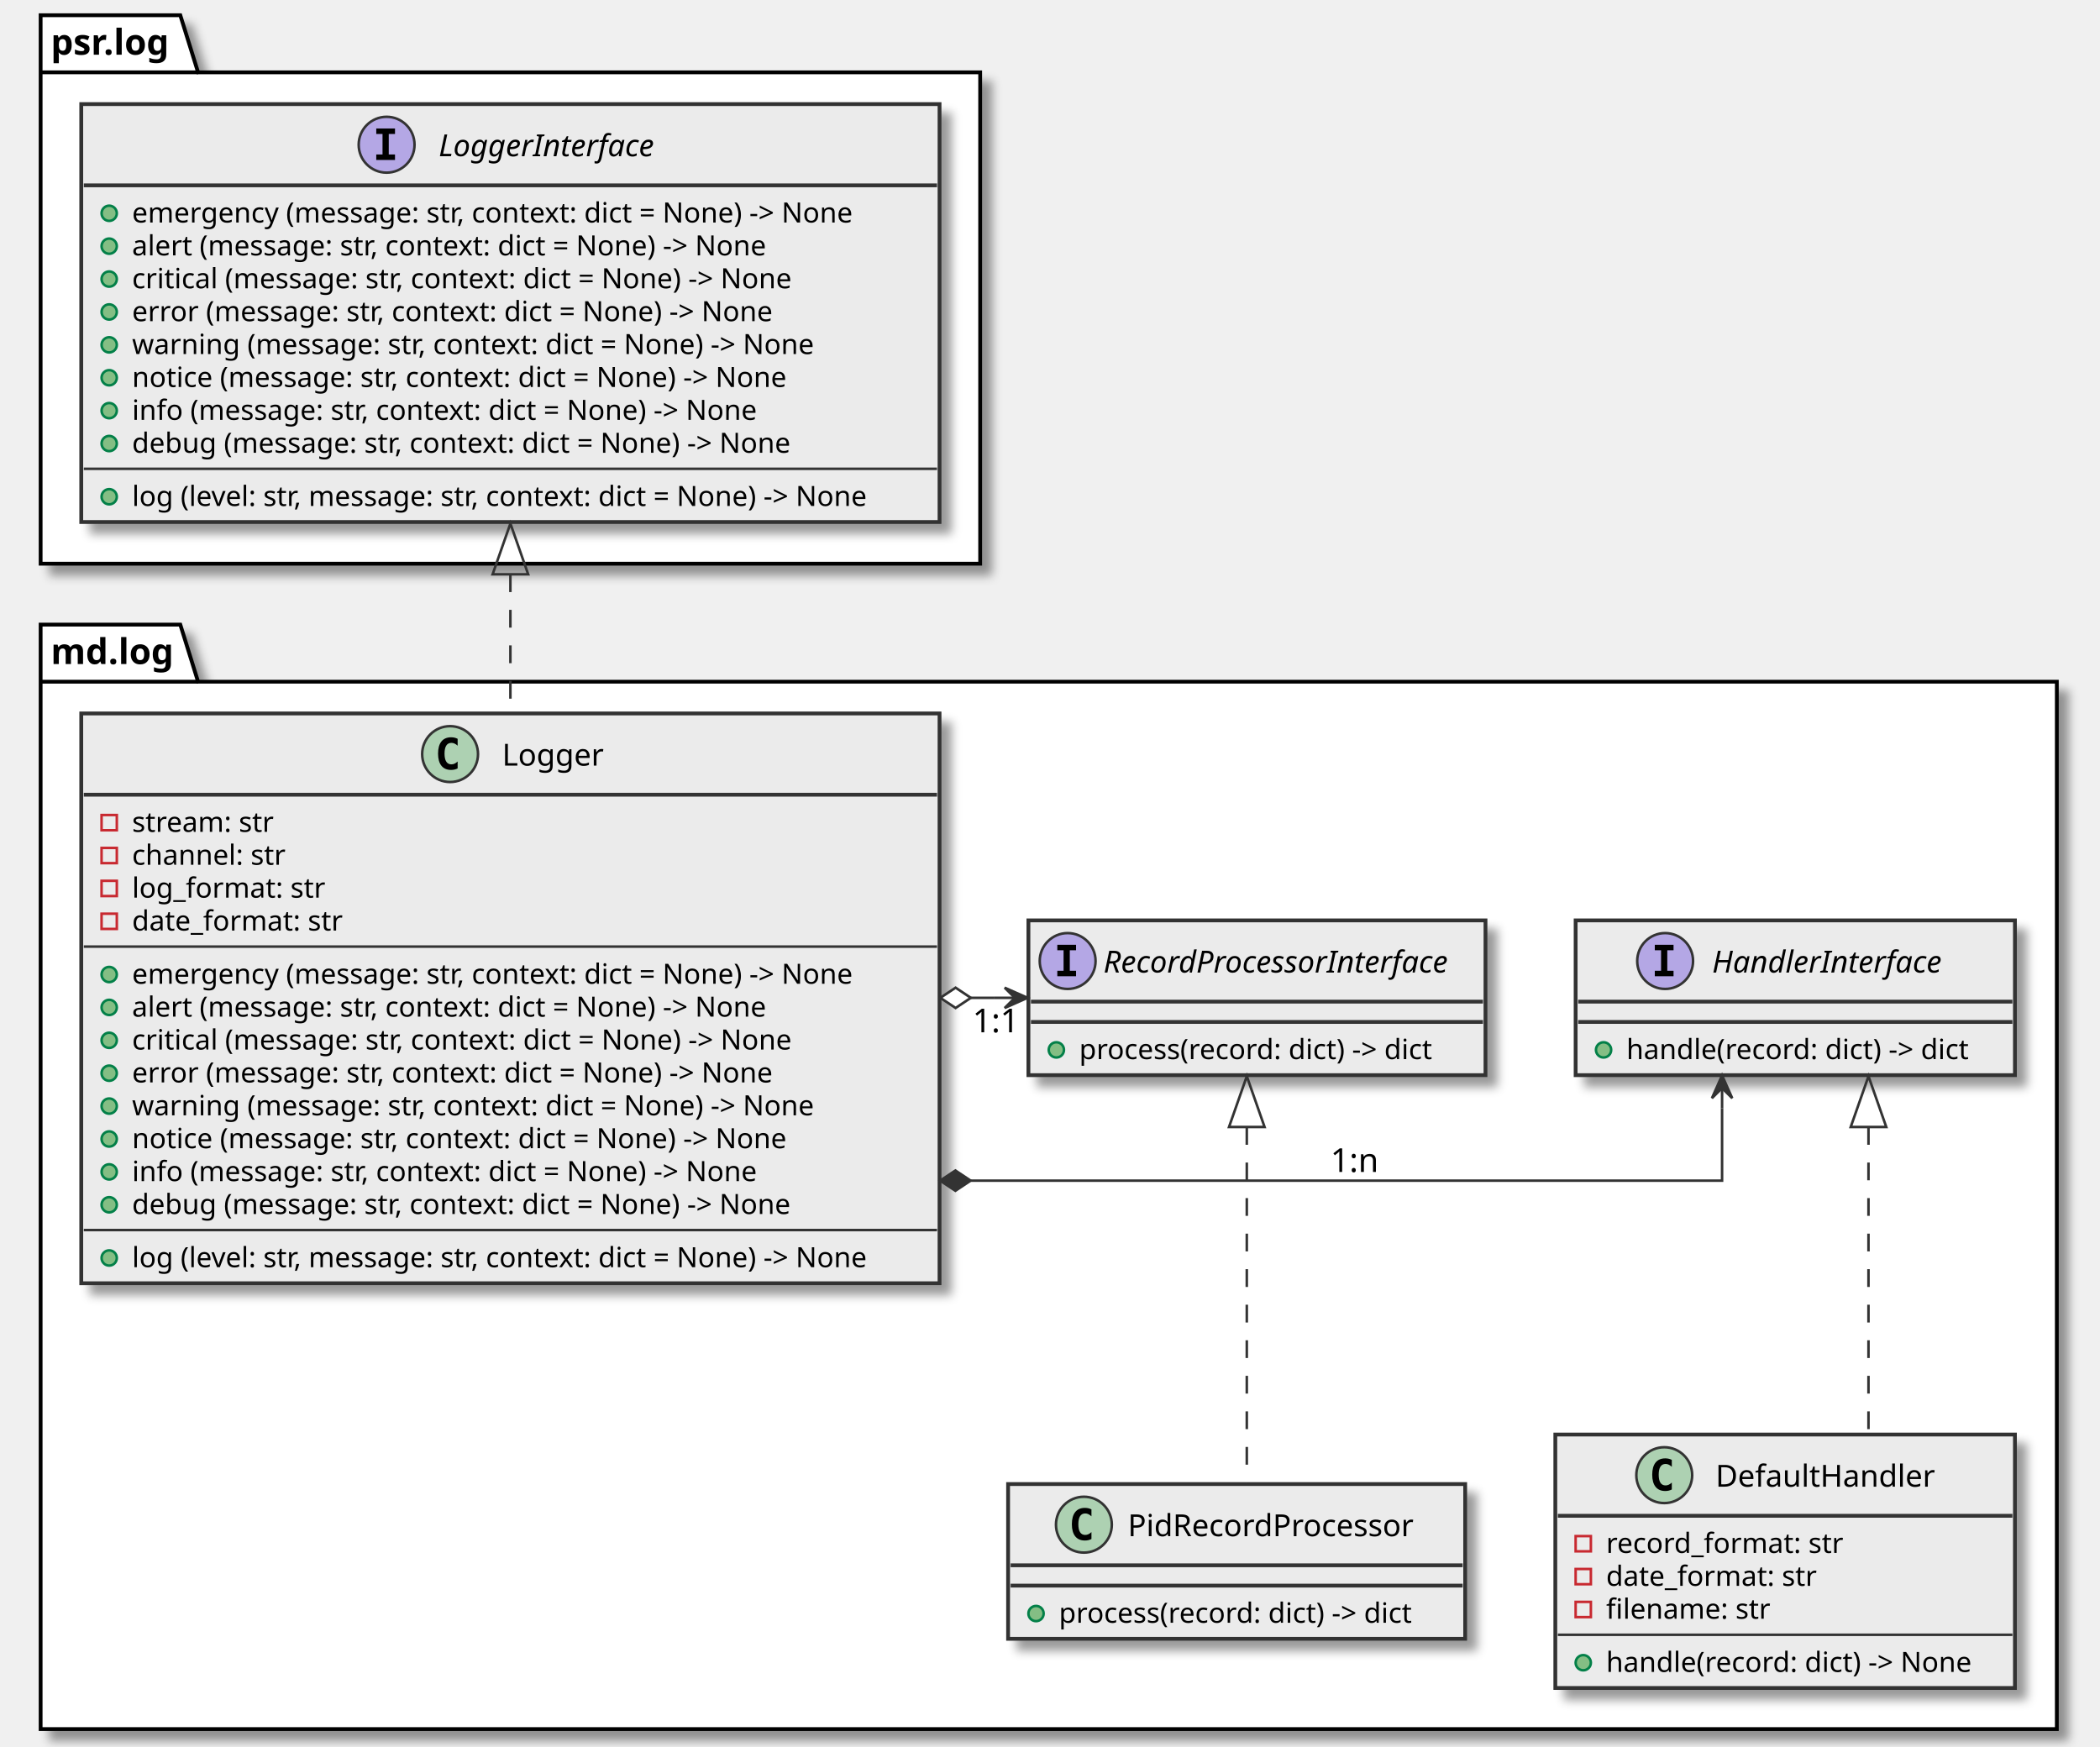
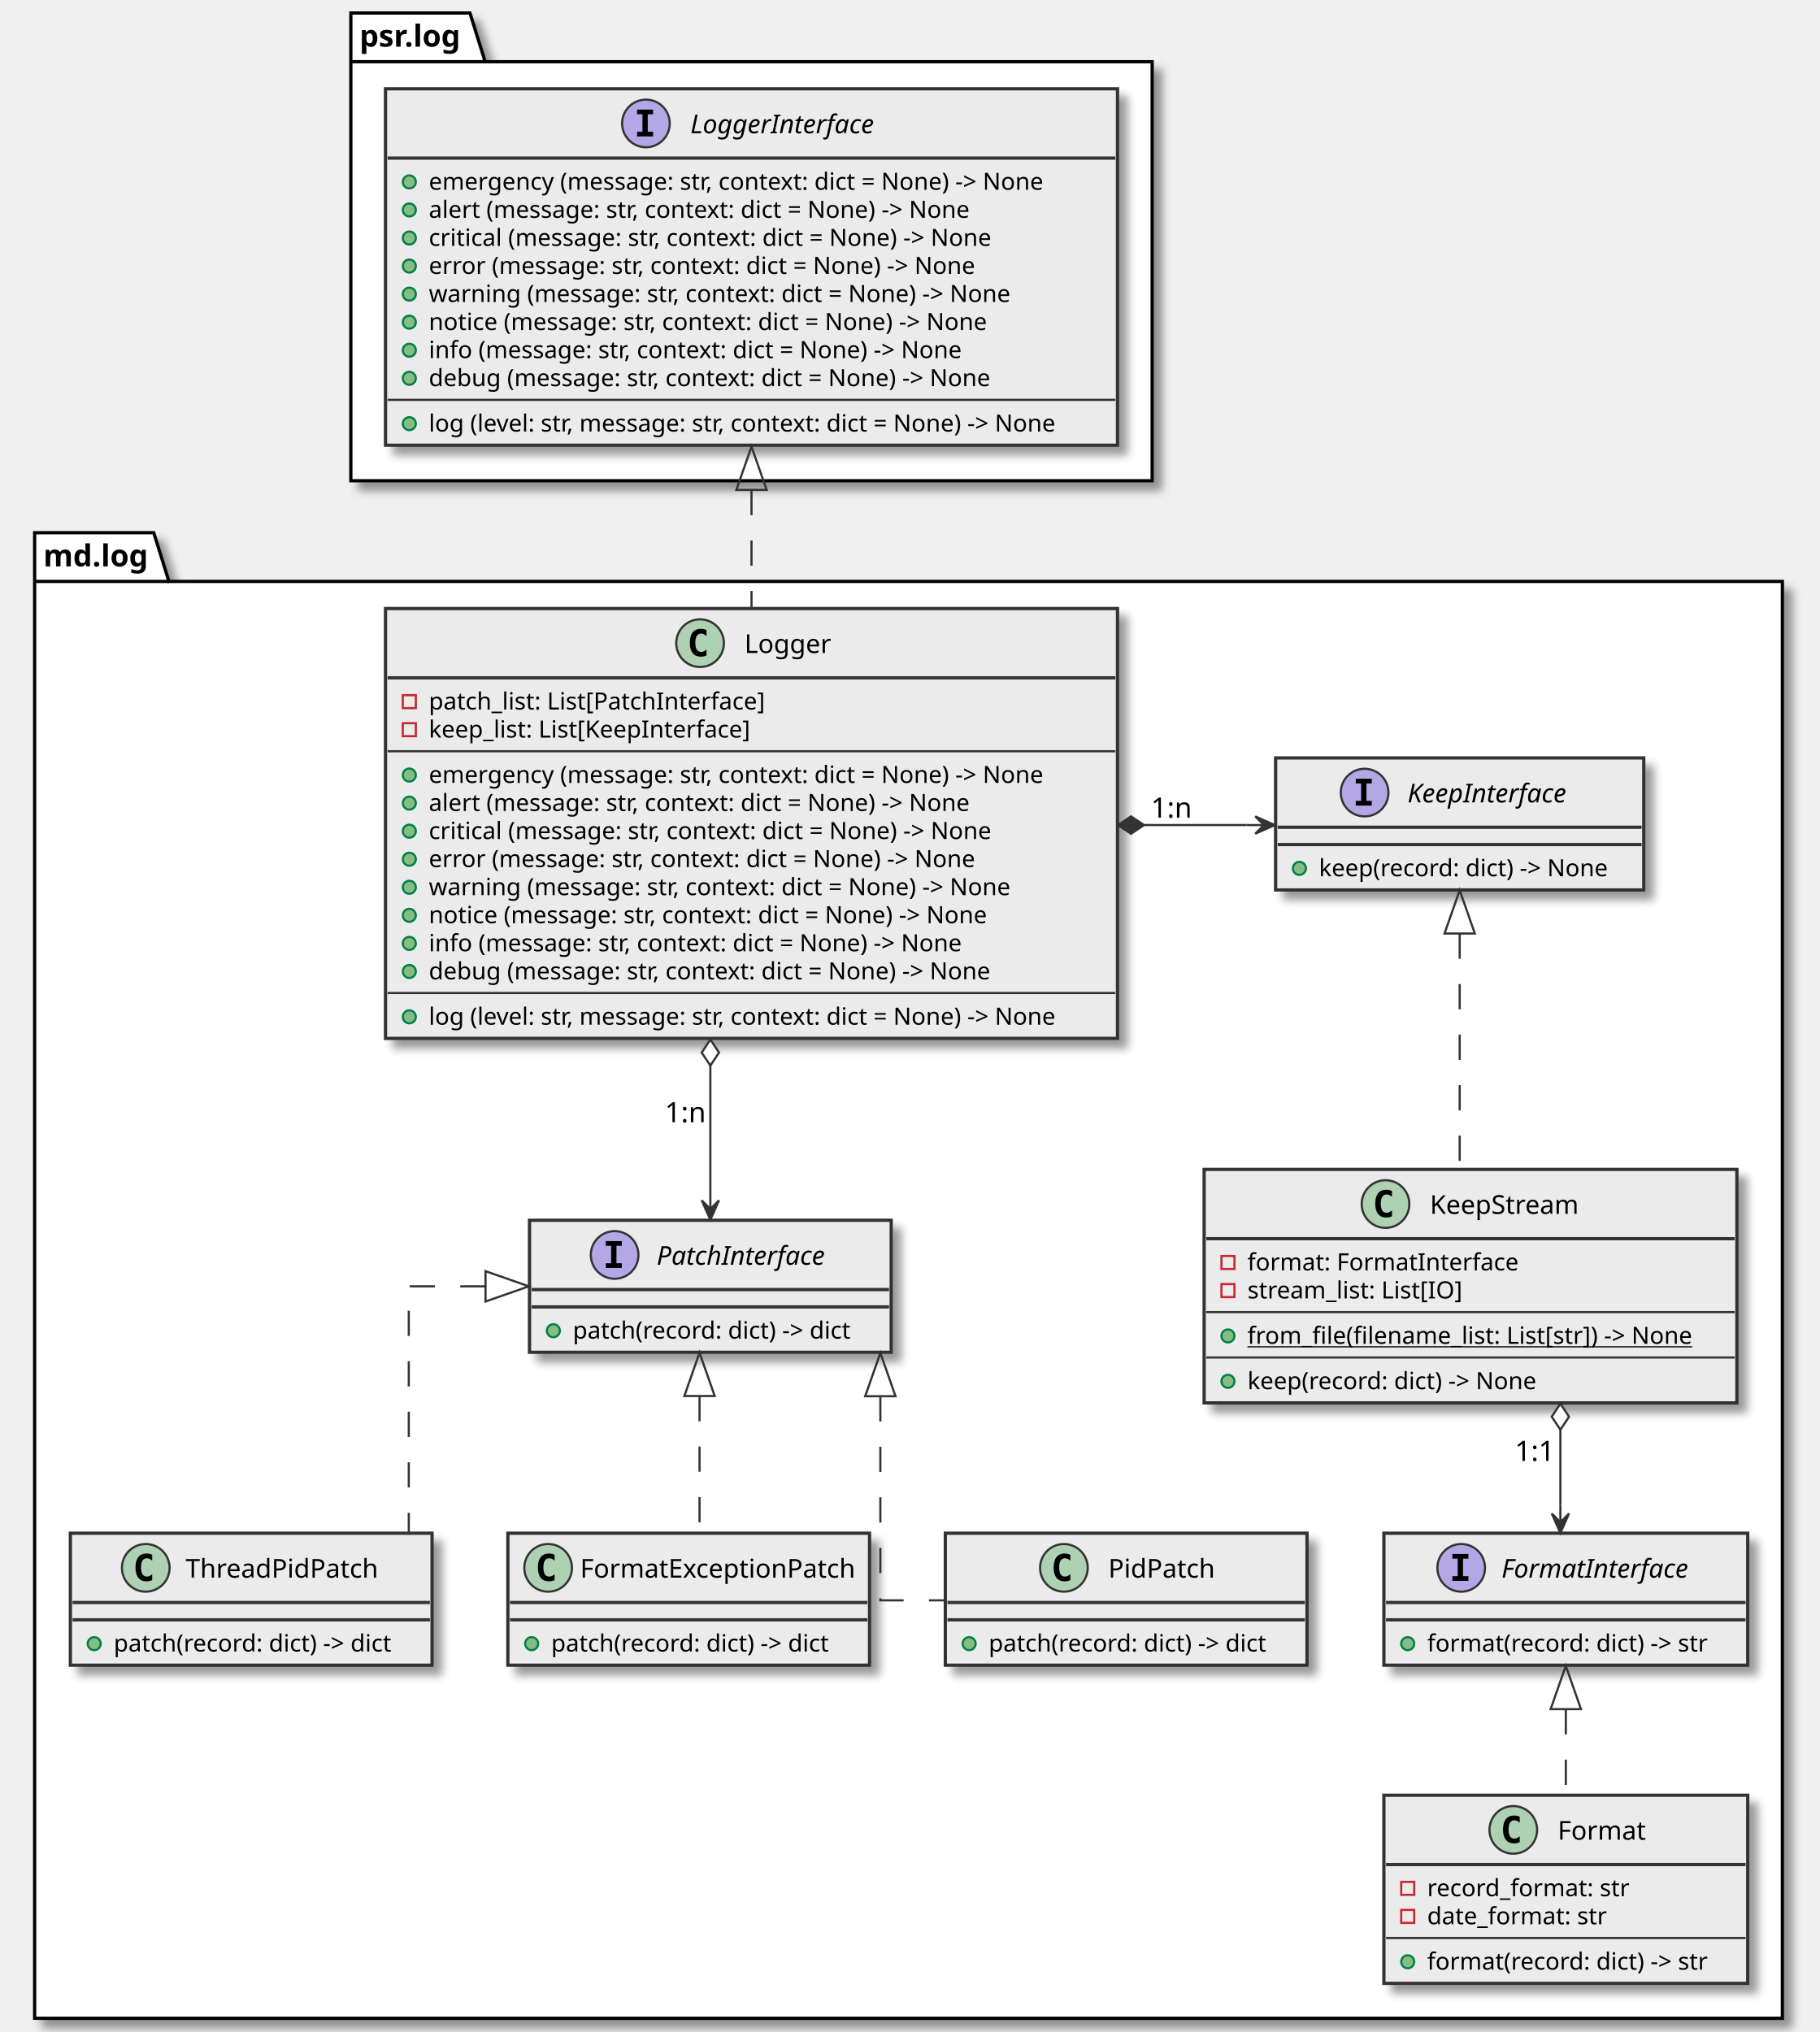
- <svg xmlns="http://www.w3.org/2000/svg" contentScriptType="application/ecmascript" contentStyleType="text/css" height="688px" preserveAspectRatio="none" style="width:827px;height:688px;background:#FFFFFF;" version="1.1" viewBox="0 0 827 688" width="827px" zoomAndPan="magnify">
+ <svg xmlns="http://www.w3.org/2000/svg" contentScriptType="application/ecmascript" contentStyleType="text/css" height="563.4px" preserveAspectRatio="none" style="width:504px;height:563px;background:#FFFFFF;" version="1.1" viewBox="0 0 504 563" width="504px" zoomAndPan="magnify">
  <defs>
-     <filter height="300%" id="fl5dvm02n7muv" width="300%" x="-1" y="-1">
-       <feGaussianBlur result="blurOut" stdDeviation="2.0" />
+     <filter height="300%" id="fdwrrs1t0nq6o" width="300%" x="-1" y="-1">
+       <feGaussianBlur result="blurOut" stdDeviation="1.2" />
      <feColorMatrix in="blurOut" result="blurOut2" type="matrix" values="0 0 0 0 0 0 0 0 0 0 0 0 0 0 0 0 0 0 .4 0" />
-       <feOffset dx="4.0" dy="4.0" in="blurOut2" result="blurOut3" />
+       <feOffset dx="2.4" dy="2.4" in="blurOut2" result="blurOut3" />
      <feBlend in="SourceGraphic" in2="blurOut3" mode="normal" />
    </filter>
  </defs>
  <g>
-     <polygon fill="#FFFFFF" filter="url(#fl5dvm02n7muv)" points="16,6,71,6,78,28.488,386,28.488,386,222,16,222,16,6" style="stroke:#000000;stroke-width:1.5;" />
-     <line style="stroke:#000000;stroke-width:1.5;" x1="16" x2="78" y1="28.488" y2="28.488" />
-     <text fill="#000000" font-family="sans-serif" font-size="14" font-weight="bold" lengthAdjust="spacing" textLength="49" x="20" y="21.535">psr.log</text>
-     <polygon fill="#FFFFFF" filter="url(#fl5dvm02n7muv)" points="16,246,71,246,78,268.488,810,268.488,810,681,16,681,16,246" style="stroke:#000000;stroke-width:1.5;" />
-     <line style="stroke:#000000;stroke-width:1.5;" x1="16" x2="78" y1="268.488" y2="268.488" />
-     <text fill="#000000" font-family="sans-serif" font-size="14" font-weight="bold" lengthAdjust="spacing" textLength="49" x="20" y="261.535">md.log</text>
-     <rect codeLine="11" fill="#EBEBEB" filter="url(#fl5dvm02n7muv)" height="164.596" id="psr.log.LoggerInterface" style="stroke:#333333;stroke-width:1.5;" width="338" x="32" y="41" />
-     <ellipse cx="152.25" cy="57" fill="#B4A7E5" rx="11" ry="11" style="stroke:#333333;stroke-width:1.0;" />
-     <path d="M148.178,52.765 L148.178,50.607 L155.557,50.607 L155.557,52.765 L153.092,52.765 L153.092,60.842 L155.557,60.842 L155.557,63 L148.178,63 L148.178,60.842 L150.643,60.842 L150.643,52.765 Z " fill="#000000" />
-     <text fill="#000000" font-family="sans-serif" font-size="12" font-style="italic" lengthAdjust="spacing" textLength="89" x="172.75" y="61.535">LoggerInterface</text>
-     <line style="stroke:#333333;stroke-width:1.5;" x1="33" x2="369" y1="73" y2="73" />
-     <ellipse cx="43" cy="84" fill="#84BE84" rx="3" ry="3" style="stroke:#038048;stroke-width:1.0;" />
-     <text fill="#000000" font-family="sans-serif" font-size="11" lengthAdjust="spacing" textLength="303" x="52" y="87.635">emergency (message: str, context: dict = None) -&gt; None</text>
-     <ellipse cx="43" cy="96.955" fill="#84BE84" rx="3" ry="3" style="stroke:#038048;stroke-width:1.0;" />
-     <text fill="#000000" font-family="sans-serif" font-size="11" lengthAdjust="spacing" textLength="268" x="52" y="100.59">alert (message: str, context: dict = None) -&gt; None</text>
-     <ellipse cx="43" cy="109.91" fill="#84BE84" rx="3" ry="3" style="stroke:#038048;stroke-width:1.0;" />
-     <text fill="#000000" font-family="sans-serif" font-size="11" lengthAdjust="spacing" textLength="280" x="52" y="113.545">critical (message: str, context: dict = None) -&gt; None</text>
-     <ellipse cx="43" cy="122.865" fill="#84BE84" rx="3" ry="3" style="stroke:#038048;stroke-width:1.0;" />
-     <text fill="#000000" font-family="sans-serif" font-size="11" lengthAdjust="spacing" textLength="272" x="52" y="126.5">error (message: str, context: dict = None) -&gt; None</text>
-     <ellipse cx="43" cy="135.82" fill="#84BE84" rx="3" ry="3" style="stroke:#038048;stroke-width:1.0;" />
-     <text fill="#000000" font-family="sans-serif" font-size="11" lengthAdjust="spacing" textLength="287" x="52" y="139.455">warning (message: str, context: dict = None) -&gt; None</text>
-     <ellipse cx="43" cy="148.775" fill="#84BE84" rx="3" ry="3" style="stroke:#038048;stroke-width:1.0;" />
-     <text fill="#000000" font-family="sans-serif" font-size="11" lengthAdjust="spacing" textLength="277" x="52" y="152.41">notice (message: str, context: dict = None) -&gt; None</text>
-     <ellipse cx="43" cy="161.731" fill="#84BE84" rx="3" ry="3" style="stroke:#038048;stroke-width:1.0;" />
-     <text fill="#000000" font-family="sans-serif" font-size="11" lengthAdjust="spacing" textLength="265" x="52" y="165.365">info (message: str, context: dict = None) -&gt; None</text>
-     <ellipse cx="43" cy="174.685" fill="#84BE84" rx="3" ry="3" style="stroke:#038048;stroke-width:1.0;" />
-     <text fill="#000000" font-family="sans-serif" font-size="11" lengthAdjust="spacing" textLength="278" x="52" y="178.32">debug (message: str, context: dict = None) -&gt; None</text>
-     <line style="stroke:#333333;stroke-width:1.0;" x1="33" x2="369" y1="184.641" y2="184.641" />
-     <ellipse cx="43" cy="195.641" fill="#84BE84" rx="3" ry="3" style="stroke:#038048;stroke-width:1.0;" />
-     <text fill="#000000" font-family="sans-serif" font-size="11" lengthAdjust="spacing" textLength="312" x="52" y="199.275">log (level: str, message: str, context: dict = None) -&gt; None</text>
-     <rect codeLine="26" fill="#EBEBEB" filter="url(#fl5dvm02n7muv)" height="60.955" id="RecordProcessorInterface" style="stroke:#333333;stroke-width:1.5;" width="180" x="405" y="362.5" />
-     <ellipse cx="420.45" cy="378.5" fill="#B4A7E5" rx="11" ry="11" style="stroke:#333333;stroke-width:1.0;" />
-     <path d="M416.378,374.265 L416.378,372.107 L423.757,372.107 L423.757,374.265 L421.292,374.265 L421.292,382.342 L423.757,382.342 L423.757,384.5 L416.378,384.5 L416.378,382.342 L418.843,382.342 L418.843,374.265 Z " fill="#000000" />
-     <text fill="#000000" font-family="sans-serif" font-size="12" font-style="italic" lengthAdjust="spacing" textLength="147" x="434.55" y="383.035">RecordProcessorInterface</text>
-     <line style="stroke:#333333;stroke-width:1.5;" x1="406" x2="584" y1="394.5" y2="394.5" />
-     <line style="stroke:#333333;stroke-width:1.5;" x1="406" x2="584" y1="402.5" y2="402.5" />
-     <ellipse cx="416" cy="413.5" fill="#84BE84" rx="3" ry="3" style="stroke:#038048;stroke-width:1.0;" />
-     <text fill="#000000" font-family="sans-serif" font-size="11" lengthAdjust="spacing" textLength="154" x="425" y="417.135">process(record: dict) -&gt; dict</text>
-     <rect codeLine="30" fill="#EBEBEB" filter="url(#fl5dvm02n7muv)" height="60.955" id="HandlerInterface" style="stroke:#333333;stroke-width:1.5;" width="173" x="620.5" y="362.5" />
-     <ellipse cx="655.75" cy="378.5" fill="#B4A7E5" rx="11" ry="11" style="stroke:#333333;stroke-width:1.0;" />
-     <path d="M651.678,374.265 L651.678,372.107 L659.057,372.107 L659.057,374.265 L656.592,374.265 L656.592,382.342 L659.057,382.342 L659.057,384.5 L651.678,384.5 L651.678,382.342 L654.143,382.342 L654.143,374.265 Z " fill="#000000" />
-     <text fill="#000000" font-family="sans-serif" font-size="12" font-style="italic" lengthAdjust="spacing" textLength="96" x="674.25" y="383.035">HandlerInterface</text>
-     <line style="stroke:#333333;stroke-width:1.5;" x1="621.5" x2="792.5" y1="394.5" y2="394.5" />
-     <line style="stroke:#333333;stroke-width:1.5;" x1="621.5" x2="792.5" y1="402.5" y2="402.5" />
-     <ellipse cx="631.5" cy="413.5" fill="#84BE84" rx="3" ry="3" style="stroke:#038048;stroke-width:1.0;" />
-     <text fill="#000000" font-family="sans-serif" font-size="11" lengthAdjust="spacing" textLength="147" x="640.5" y="417.135">handle(record: dict) -&gt; dict</text>
-     <rect codeLine="34" fill="#EBEBEB" filter="url(#fl5dvm02n7muv)" height="60.955" id="PidRecordProcessor" style="stroke:#333333;stroke-width:1.5;" width="180" x="397" y="584.5" />
-     <ellipse cx="426.85" cy="600.5" fill="#ADD1B2" rx="11" ry="11" style="stroke:#333333;stroke-width:1.0;" />
-     <path d="M429.823,606.143 Q429.242,606.442 428.603,606.591 Q427.964,606.741 427.258,606.741 Q424.751,606.741 423.432,605.089 Q422.112,603.437 422.112,600.316 Q422.112,597.187 423.432,595.535 Q424.751,593.883 427.258,593.883 Q427.964,593.883 428.611,594.032 Q429.259,594.182 429.823,594.481 L429.823,597.203 Q429.192,596.622 428.599,596.352 Q428.005,596.082 427.374,596.082 Q426.03,596.082 425.345,597.149 Q424.66,598.216 424.66,600.316 Q424.66,602.408 425.345,603.474 Q426.03,604.541 427.374,604.541 Q428.005,604.541 428.599,604.271 Q429.192,604.001 429.823,603.42 Z " fill="#000000" />
-     <text fill="#000000" font-family="sans-serif" font-size="12" lengthAdjust="spacing" textLength="115" x="444.15" y="605.035">PidRecordProcessor</text>
-     <line style="stroke:#333333;stroke-width:1.5;" x1="398" x2="576" y1="616.5" y2="616.5" />
-     <line style="stroke:#333333;stroke-width:1.5;" x1="398" x2="576" y1="624.5" y2="624.5" />
-     <ellipse cx="408" cy="635.5" fill="#84BE84" rx="3" ry="3" style="stroke:#038048;stroke-width:1.0;" />
-     <text fill="#000000" font-family="sans-serif" font-size="11" lengthAdjust="spacing" textLength="154" x="417" y="639.135">process(record: dict) -&gt; dict</text>
-     <rect codeLine="38" fill="#EBEBEB" filter="url(#fl5dvm02n7muv)" height="99.82" id="DefaultHandler" style="stroke:#333333;stroke-width:1.5;" width="181" x="612.5" y="565" />
-     <ellipse cx="655.4" cy="581" fill="#ADD1B2" rx="11" ry="11" style="stroke:#333333;stroke-width:1.0;" />
-     <path d="M658.373,586.643 Q657.792,586.942 657.153,587.091 Q656.514,587.241 655.808,587.241 Q653.301,587.241 651.981,585.589 Q650.662,583.937 650.662,580.816 Q650.662,577.687 651.981,576.035 Q653.301,574.383 655.808,574.383 Q656.514,574.383 657.161,574.532 Q657.809,574.682 658.373,574.981 L658.373,577.703 Q657.742,577.122 657.149,576.852 Q656.555,576.582 655.924,576.582 Q654.58,576.582 653.895,577.649 Q653.21,578.716 653.21,580.816 Q653.21,582.908 653.895,583.974 Q654.58,585.041 655.924,585.041 Q656.555,585.041 657.149,584.771 Q657.742,584.501 658.373,583.92 Z " fill="#000000" />
-     <text fill="#000000" font-family="sans-serif" font-size="12" lengthAdjust="spacing" textLength="87" x="675.6" y="585.535">DefaultHandler</text>
-     <line style="stroke:#333333;stroke-width:1.5;" x1="613.5" x2="792.5" y1="597" y2="597" />
-     <rect fill="none" height="6" style="stroke:#C82930;stroke-width:1.0;" width="6" x="620.5" y="605" />
-     <text fill="#000000" font-family="sans-serif" font-size="11" lengthAdjust="spacing" textLength="99" x="632.5" y="611.635">record_format: str</text>
-     <rect fill="none" height="6" style="stroke:#C82930;stroke-width:1.0;" width="6" x="620.5" y="617.955" />
-     <text fill="#000000" font-family="sans-serif" font-size="11" lengthAdjust="spacing" textLength="86" x="632.5" y="624.59">date_format: str</text>
-     <rect fill="none" height="6" style="stroke:#C82930;stroke-width:1.0;" width="6" x="620.5" y="630.91" />
-     <text fill="#000000" font-family="sans-serif" font-size="11" lengthAdjust="spacing" textLength="66" x="632.5" y="637.545">filename: str</text>
-     <line style="stroke:#333333;stroke-width:1.0;" x1="613.5" x2="792.5" y1="643.865" y2="643.865" />
-     <ellipse cx="623.5" cy="654.865" fill="#84BE84" rx="3" ry="3" style="stroke:#038048;stroke-width:1.0;" />
-     <text fill="#000000" font-family="sans-serif" font-size="11" lengthAdjust="spacing" textLength="155" x="632.5" y="658.5">handle(record: dict) -&gt; None</text>
-     <rect codeLine="46" fill="#EBEBEB" filter="url(#fl5dvm02n7muv)" height="224.416" id="Logger" style="stroke:#333333;stroke-width:1.5;" width="338" x="32" y="281" />
-     <ellipse cx="177.25" cy="297" fill="#ADD1B2" rx="11" ry="11" style="stroke:#333333;stroke-width:1.0;" />
-     <path d="M180.223,302.643 Q179.642,302.942 179.003,303.091 Q178.364,303.241 177.658,303.241 Q175.151,303.241 173.832,301.589 Q172.512,299.937 172.512,296.816 Q172.512,293.687 173.832,292.035 Q175.151,290.383 177.658,290.383 Q178.364,290.383 179.011,290.532 Q179.659,290.682 180.223,290.981 L180.223,293.703 Q179.592,293.122 178.999,292.852 Q178.405,292.582 177.774,292.582 Q176.43,292.582 175.745,293.649 Q175.06,294.716 175.06,296.816 Q175.06,298.908 175.745,299.974 Q176.43,301.041 177.774,301.041 Q178.405,301.041 178.999,300.771 Q179.592,300.502 180.223,299.92 Z " fill="#000000" />
-     <text fill="#000000" font-family="sans-serif" font-size="12" lengthAdjust="spacing" textLength="39" x="197.75" y="301.535">Logger</text>
-     <line style="stroke:#333333;stroke-width:1.5;" x1="33" x2="369" y1="313" y2="313" />
-     <rect fill="none" height="6" style="stroke:#C82930;stroke-width:1.0;" width="6" x="40" y="321" />
-     <text fill="#000000" font-family="sans-serif" font-size="11" lengthAdjust="spacing" textLength="58" x="52" y="327.635">stream: str</text>
-     <rect fill="none" height="6" style="stroke:#C82930;stroke-width:1.0;" width="6" x="40" y="333.955" />
-     <text fill="#000000" font-family="sans-serif" font-size="11" lengthAdjust="spacing" textLength="63" x="52" y="340.59">channel: str</text>
-     <rect fill="none" height="6" style="stroke:#C82930;stroke-width:1.0;" width="6" x="40" y="346.91" />
-     <text fill="#000000" font-family="sans-serif" font-size="11" lengthAdjust="spacing" textLength="80" x="52" y="353.545">log_format: str</text>
-     <rect fill="none" height="6" style="stroke:#C82930;stroke-width:1.0;" width="6" x="40" y="359.865" />
-     <text fill="#000000" font-family="sans-serif" font-size="11" lengthAdjust="spacing" textLength="86" x="52" y="366.5">date_format: str</text>
-     <line style="stroke:#333333;stroke-width:1.0;" x1="33" x2="369" y1="372.82" y2="372.82" />
-     <ellipse cx="43" cy="383.82" fill="#84BE84" rx="3" ry="3" style="stroke:#038048;stroke-width:1.0;" />
-     <text fill="#000000" font-family="sans-serif" font-size="11" lengthAdjust="spacing" textLength="303" x="52" y="387.455">emergency (message: str, context: dict = None) -&gt; None</text>
-     <ellipse cx="43" cy="396.775" fill="#84BE84" rx="3" ry="3" style="stroke:#038048;stroke-width:1.0;" />
-     <text fill="#000000" font-family="sans-serif" font-size="11" lengthAdjust="spacing" textLength="268" x="52" y="400.41">alert (message: str, context: dict = None) -&gt; None</text>
-     <ellipse cx="43" cy="409.731" fill="#84BE84" rx="3" ry="3" style="stroke:#038048;stroke-width:1.0;" />
-     <text fill="#000000" font-family="sans-serif" font-size="11" lengthAdjust="spacing" textLength="280" x="52" y="413.365">critical (message: str, context: dict = None) -&gt; None</text>
-     <ellipse cx="43" cy="422.685" fill="#84BE84" rx="3" ry="3" style="stroke:#038048;stroke-width:1.0;" />
-     <text fill="#000000" font-family="sans-serif" font-size="11" lengthAdjust="spacing" textLength="272" x="52" y="426.32">error (message: str, context: dict = None) -&gt; None</text>
-     <ellipse cx="43" cy="435.641" fill="#84BE84" rx="3" ry="3" style="stroke:#038048;stroke-width:1.0;" />
-     <text fill="#000000" font-family="sans-serif" font-size="11" lengthAdjust="spacing" textLength="287" x="52" y="439.275">warning (message: str, context: dict = None) -&gt; None</text>
-     <ellipse cx="43" cy="448.596" fill="#84BE84" rx="3" ry="3" style="stroke:#038048;stroke-width:1.0;" />
-     <text fill="#000000" font-family="sans-serif" font-size="11" lengthAdjust="spacing" textLength="277" x="52" y="452.231">notice (message: str, context: dict = None) -&gt; None</text>
-     <ellipse cx="43" cy="461.551" fill="#84BE84" rx="3" ry="3" style="stroke:#038048;stroke-width:1.0;" />
-     <text fill="#000000" font-family="sans-serif" font-size="11" lengthAdjust="spacing" textLength="265" x="52" y="465.185">info (message: str, context: dict = None) -&gt; None</text>
-     <ellipse cx="43" cy="474.506" fill="#84BE84" rx="3" ry="3" style="stroke:#038048;stroke-width:1.0;" />
-     <text fill="#000000" font-family="sans-serif" font-size="11" lengthAdjust="spacing" textLength="278" x="52" y="478.141">debug (message: str, context: dict = None) -&gt; None</text>
-     <line style="stroke:#333333;stroke-width:1.0;" x1="33" x2="369" y1="484.461" y2="484.461" />
-     <ellipse cx="43" cy="495.461" fill="#84BE84" rx="3" ry="3" style="stroke:#038048;stroke-width:1.0;" />
-     <text fill="#000000" font-family="sans-serif" font-size="11" lengthAdjust="spacing" textLength="312" x="52" y="499.096">log (level: str, message: str, context: dict = None) -&gt; None</text>
-     <path d="M491,443.87 C491,443.87 491,584.39 491,584.39 " fill="none" id="RecordProcessorInterface-backto-PidRecordProcessor" style="stroke:#333333;stroke-width:1.0;stroke-dasharray:7.0,7.0;" />
-     <polygon fill="none" points="484,443.87,491,423.87,498,443.87,484,443.87" style="stroke:#333333;stroke-width:1.0;" />
-     <path d="M735.83,443.87 C735.83,443.87 735.83,564.78 735.83,564.78 " fill="none" id="HandlerInterface-backto-DefaultHandler" style="stroke:#333333;stroke-width:1.0;stroke-dasharray:7.0,7.0;" />
-     <polygon fill="none" points="728.83,443.87,735.83,423.87,742.83,443.87,728.83,443.87" style="stroke:#333333;stroke-width:1.0;" />
-     <path d="M201,226.19 C201,226.19 201,280.69 201,280.69 " fill="none" id="psr.log.LoggerInterface-backto-Logger" style="stroke:#333333;stroke-width:1.0;stroke-dasharray:7.0,7.0;" />
-     <polygon fill="none" points="194,226.19,201,206.19,208,226.19,194,226.19" style="stroke:#333333;stroke-width:1.0;" />
-     <path codeLine="64" d="M382.24,465 C382.24,465 678.17,465 678.17,465 C678.17,465 678.17,436.53 678.17,436.53 " fill="none" id="Logger-HandlerInterface" style="stroke:#333333;stroke-width:1.0;" />
-     <polygon fill="#333333" points="678.17,423.53,674.17,432.53,678.17,428.53,682.17,432.53,678.17,423.53" style="stroke:#333333;stroke-width:1.0;" />
-     <line style="stroke:#333333;stroke-width:1.0;" x1="678.17" x2="678.17" y1="428.53" y2="436.53" />
-     <polygon fill="#333333" points="370.24,465,376.24,469,382.24,465,376.24,461,370.24,465" style="stroke:#333333;stroke-width:1.0;" />
-     <text fill="#000000" font-family="sans-serif" font-size="13" lengthAdjust="spacing" textLength="20" x="523.94" y="461.568">1:n</text>
-     <path codeLine="65" d="M382.32,393 C382.32,393 391.65,393 391.65,393 " fill="none" id="Logger-RecordProcessorInterface" style="stroke:#333333;stroke-width:1.0;" />
-     <polygon fill="#333333" points="404.65,393,395.65,389,399.65,393,395.65,397,404.65,393" style="stroke:#333333;stroke-width:1.0;" />
-     <line style="stroke:#333333;stroke-width:1.0;" x1="399.65" x2="391.65" y1="393" y2="393" />
-     <polygon fill="#FFFFFF" points="370.32,393,376.32,397,382.32,393,376.32,389,370.32,393" style="stroke:#333333;stroke-width:1.0;" />
-     <text fill="#000000" font-family="sans-serif" font-size="13" lengthAdjust="spacing" textLength="20" x="382.99" y="406.568">1:1</text>
+     <polygon fill="#FFFFFF" filter="url(#fdwrrs1t0nq6o)" points="97.2,3.6,130.2,3.6,134.4,17.093,319.2,17.093,319.2,133.2,97.2,133.2,97.2,3.6" style="stroke:#000000;stroke-width:0.9;" />
+     <line style="stroke:#000000;stroke-width:0.9;" x1="97.2" x2="134.4" y1="17.093" y2="17.093" />
+     <text fill="#000000" font-family="sans-serif" font-size="8.4" font-weight="bold" lengthAdjust="spacing" textLength="29.4" x="99.6" y="12.921">psr.log</text>
+     <polygon fill="#FFFFFF" filter="url(#fdwrrs1t0nq6o)" points="9.6,147.6,42.6,147.6,46.8,161.093,493.8,161.093,493.8,559.2,9.6,559.2,9.6,147.6" style="stroke:#000000;stroke-width:0.9;" />
+     <line style="stroke:#000000;stroke-width:0.9;" x1="9.6" x2="46.8" y1="161.093" y2="161.093" />
+     <text fill="#000000" font-family="sans-serif" font-size="8.4" font-weight="bold" lengthAdjust="spacing" textLength="29.4" x="12" y="156.921">md.log</text>
+     <rect codeLine="11" fill="#EBEBEB" filter="url(#fdwrrs1t0nq6o)" height="98.757" id="psr.log.LoggerInterface" style="stroke:#333333;stroke-width:0.9;" width="202.8" x="106.8" y="24.6" />
+     <ellipse cx="178.95" cy="34.2" fill="#B4A7E5" rx="6.6" ry="6.6" style="stroke:#333333;stroke-width:0.6;" />
+     <path d="M176.507,31.659 L176.507,30.364 L180.934,30.364 L180.934,31.659 L179.455,31.659 L179.455,36.505 L180.934,36.505 L180.934,37.8 L176.507,37.8 L176.507,36.505 L177.986,36.505 L177.986,31.659 Z " fill="#000000" />
+     <text fill="#000000" font-family="sans-serif" font-size="7.2" font-style="italic" lengthAdjust="spacing" textLength="53.4" x="191.25" y="36.921">LoggerInterface</text>
+     <line style="stroke:#333333;stroke-width:0.9;" x1="107.4" x2="309" y1="43.8" y2="43.8" />
+     <ellipse cx="113.4" cy="50.4" fill="#84BE84" rx="1.8" ry="1.8" style="stroke:#038048;stroke-width:0.6;" />
+     <text fill="#000000" font-family="sans-serif" font-size="6.6" lengthAdjust="spacing" textLength="181.8" x="118.8" y="52.581">emergency (message: str, context: dict = None) -&gt; None</text>
+     <ellipse cx="113.4" cy="58.173" fill="#84BE84" rx="1.8" ry="1.8" style="stroke:#038048;stroke-width:0.6;" />
+     <text fill="#000000" font-family="sans-serif" font-size="6.6" lengthAdjust="spacing" textLength="160.8" x="118.8" y="60.354">alert (message: str, context: dict = None) -&gt; None</text>
+     <ellipse cx="113.4" cy="65.946" fill="#84BE84" rx="1.8" ry="1.8" style="stroke:#038048;stroke-width:0.6;" />
+     <text fill="#000000" font-family="sans-serif" font-size="6.6" lengthAdjust="spacing" textLength="168" x="118.8" y="68.127">critical (message: str, context: dict = None) -&gt; None</text>
+     <ellipse cx="113.4" cy="73.719" fill="#84BE84" rx="1.8" ry="1.8" style="stroke:#038048;stroke-width:0.6;" />
+     <text fill="#000000" font-family="sans-serif" font-size="6.6" lengthAdjust="spacing" textLength="163.2" x="118.8" y="75.9">error (message: str, context: dict = None) -&gt; None</text>
+     <ellipse cx="113.4" cy="81.492" fill="#84BE84" rx="1.8" ry="1.8" style="stroke:#038048;stroke-width:0.6;" />
+     <text fill="#000000" font-family="sans-serif" font-size="6.6" lengthAdjust="spacing" textLength="172.2" x="118.8" y="83.673">warning (message: str, context: dict = None) -&gt; None</text>
+     <ellipse cx="113.4" cy="89.265" fill="#84BE84" rx="1.8" ry="1.8" style="stroke:#038048;stroke-width:0.6;" />
+     <text fill="#000000" font-family="sans-serif" font-size="6.6" lengthAdjust="spacing" textLength="166.2" x="118.8" y="91.446">notice (message: str, context: dict = None) -&gt; None</text>
+     <ellipse cx="113.4" cy="97.038" fill="#84BE84" rx="1.8" ry="1.8" style="stroke:#038048;stroke-width:0.6;" />
+     <text fill="#000000" font-family="sans-serif" font-size="6.6" lengthAdjust="spacing" textLength="159" x="118.8" y="99.219">info (message: str, context: dict = None) -&gt; None</text>
+     <ellipse cx="113.4" cy="104.811" fill="#84BE84" rx="1.8" ry="1.8" style="stroke:#038048;stroke-width:0.6;" />
+     <text fill="#000000" font-family="sans-serif" font-size="6.6" lengthAdjust="spacing" textLength="166.8" x="118.8" y="106.992">debug (message: str, context: dict = None) -&gt; None</text>
+     <line style="stroke:#333333;stroke-width:0.6;" x1="107.4" x2="309" y1="110.784" y2="110.784" />
+     <ellipse cx="113.4" cy="117.384" fill="#84BE84" rx="1.8" ry="1.8" style="stroke:#038048;stroke-width:0.6;" />
+     <text fill="#000000" font-family="sans-serif" font-size="6.6" lengthAdjust="spacing" textLength="187.2" x="118.8" y="119.565">log (level: str, message: str, context: dict = None) -&gt; None</text>
+     <rect codeLine="26" fill="#EBEBEB" filter="url(#fdwrrs1t0nq6o)" height="119.103" id="md.log.Logger" style="stroke:#333333;stroke-width:0.9;" width="202.8" x="106.8" y="168.6" />
+     <ellipse cx="193.95" cy="178.2" fill="#ADD1B2" rx="6.6" ry="6.6" style="stroke:#333333;stroke-width:0.6;" />
+     <path d="M195.734,181.586 Q195.385,181.765 195.002,181.855 Q194.618,181.944 194.195,181.944 Q192.691,181.944 191.899,180.953 Q191.107,179.962 191.107,178.09 Q191.107,176.212 191.899,175.221 Q192.691,174.23 194.195,174.23 Q194.618,174.23 195.007,174.319 Q195.395,174.409 195.734,174.588 L195.734,176.222 Q195.355,175.873 194.999,175.711 Q194.643,175.549 194.265,175.549 Q193.458,175.549 193.047,176.19 Q192.636,176.829 192.636,178.09 Q192.636,179.345 193.047,179.985 Q193.458,180.625 194.265,180.625 Q194.643,180.625 194.999,180.463 Q195.355,180.301 195.734,179.952 Z " fill="#000000" />
+     <text fill="#000000" font-family="sans-serif" font-size="7.2" lengthAdjust="spacing" textLength="23.4" x="206.25" y="180.921">Logger</text>
+     <line style="stroke:#333333;stroke-width:0.9;" x1="107.4" x2="309" y1="187.8" y2="187.8" />
+     <rect fill="none" height="3.6" style="stroke:#C82930;stroke-width:0.6;" width="3.6" x="111.6" y="192.6" />
+     <text fill="#000000" font-family="sans-serif" font-size="6.6" lengthAdjust="spacing" textLength="96.6" x="118.8" y="196.581">patch_list: List[PatchInterface]</text>
+     <rect fill="none" height="3.6" style="stroke:#C82930;stroke-width:0.6;" width="3.6" x="111.6" y="200.373" />
+     <text fill="#000000" font-family="sans-serif" font-size="6.6" lengthAdjust="spacing" textLength="91.8" x="118.8" y="204.354">keep_list: List[KeepInterface]</text>
+     <line style="stroke:#333333;stroke-width:0.6;" x1="107.4" x2="309" y1="208.146" y2="208.146" />
+     <ellipse cx="113.4" cy="214.746" fill="#84BE84" rx="1.8" ry="1.8" style="stroke:#038048;stroke-width:0.6;" />
+     <text fill="#000000" font-family="sans-serif" font-size="6.6" lengthAdjust="spacing" textLength="181.8" x="118.8" y="216.927">emergency (message: str, context: dict = None) -&gt; None</text>
+     <ellipse cx="113.4" cy="222.519" fill="#84BE84" rx="1.8" ry="1.8" style="stroke:#038048;stroke-width:0.6;" />
+     <text fill="#000000" font-family="sans-serif" font-size="6.6" lengthAdjust="spacing" textLength="160.8" x="118.8" y="224.7">alert (message: str, context: dict = None) -&gt; None</text>
+     <ellipse cx="113.4" cy="230.292" fill="#84BE84" rx="1.8" ry="1.8" style="stroke:#038048;stroke-width:0.6;" />
+     <text fill="#000000" font-family="sans-serif" font-size="6.6" lengthAdjust="spacing" textLength="168" x="118.8" y="232.473">critical (message: str, context: dict = None) -&gt; None</text>
+     <ellipse cx="113.4" cy="238.065" fill="#84BE84" rx="1.8" ry="1.8" style="stroke:#038048;stroke-width:0.6;" />
+     <text fill="#000000" font-family="sans-serif" font-size="6.6" lengthAdjust="spacing" textLength="163.2" x="118.8" y="240.246">error (message: str, context: dict = None) -&gt; None</text>
+     <ellipse cx="113.4" cy="245.838" fill="#84BE84" rx="1.8" ry="1.8" style="stroke:#038048;stroke-width:0.6;" />
+     <text fill="#000000" font-family="sans-serif" font-size="6.6" lengthAdjust="spacing" textLength="172.2" x="118.8" y="248.019">warning (message: str, context: dict = None) -&gt; None</text>
+     <ellipse cx="113.4" cy="253.611" fill="#84BE84" rx="1.8" ry="1.8" style="stroke:#038048;stroke-width:0.6;" />
+     <text fill="#000000" font-family="sans-serif" font-size="6.6" lengthAdjust="spacing" textLength="166.2" x="118.8" y="255.792">notice (message: str, context: dict = None) -&gt; None</text>
+     <ellipse cx="113.4" cy="261.384" fill="#84BE84" rx="1.8" ry="1.8" style="stroke:#038048;stroke-width:0.6;" />
+     <text fill="#000000" font-family="sans-serif" font-size="6.6" lengthAdjust="spacing" textLength="159" x="118.8" y="263.565">info (message: str, context: dict = None) -&gt; None</text>
+     <ellipse cx="113.4" cy="269.157" fill="#84BE84" rx="1.8" ry="1.8" style="stroke:#038048;stroke-width:0.6;" />
+     <text fill="#000000" font-family="sans-serif" font-size="6.6" lengthAdjust="spacing" textLength="166.8" x="118.8" y="271.338">debug (message: str, context: dict = None) -&gt; None</text>
+     <line style="stroke:#333333;stroke-width:0.6;" x1="107.4" x2="309" y1="275.13" y2="275.13" />
+     <ellipse cx="113.4" cy="281.731" fill="#84BE84" rx="1.8" ry="1.8" style="stroke:#038048;stroke-width:0.6;" />
+     <text fill="#000000" font-family="sans-serif" font-size="6.6" lengthAdjust="spacing" textLength="187.2" x="118.8" y="283.911">log (level: str, message: str, context: dict = None) -&gt; None</text>
+     <rect codeLine="42" fill="#EBEBEB" filter="url(#fdwrrs1t0nq6o)" height="36.573" id="md.log.KeepInterface" style="stroke:#333333;stroke-width:0.9;" width="102" x="353.4" y="210" />
+     <ellipse cx="378.06" cy="219.6" fill="#B4A7E5" rx="6.6" ry="6.6" style="stroke:#333333;stroke-width:0.6;" />
+     <path d="M375.617,217.059 L375.617,215.764 L380.044,215.764 L380.044,217.059 L378.565,217.059 L378.565,221.905 L380.044,221.905 L380.044,223.2 L375.617,223.2 L375.617,221.905 L377.096,221.905 L377.096,217.059 Z " fill="#000000" />
+     <text fill="#000000" font-family="sans-serif" font-size="7.2" font-style="italic" lengthAdjust="spacing" textLength="48" x="389.94" y="222.321">KeepInterface</text>
+     <line style="stroke:#333333;stroke-width:0.9;" x1="354" x2="454.8" y1="229.2" y2="229.2" />
+     <line style="stroke:#333333;stroke-width:0.9;" x1="354" x2="454.8" y1="234" y2="234" />
+     <ellipse cx="360" cy="240.6" fill="#84BE84" rx="1.8" ry="1.8" style="stroke:#038048;stroke-width:0.6;" />
+     <text fill="#000000" font-family="sans-serif" font-size="6.6" lengthAdjust="spacing" textLength="86.4" x="365.4" y="242.781">keep(record: dict) -&gt; None</text>
+     <rect codeLine="46" fill="#EBEBEB" filter="url(#fdwrrs1t0nq6o)" height="36.573" id="md.log.PatchInterface" style="stroke:#333333;stroke-width:0.9;" width="100.2" x="146.7" y="338.1" />
+     <ellipse cx="170.28" cy="347.7" fill="#B4A7E5" rx="6.6" ry="6.6" style="stroke:#333333;stroke-width:0.6;" />
+     <path d="M167.837,345.159 L167.837,343.864 L172.264,343.864 L172.264,345.159 L170.785,345.159 L170.785,350.005 L172.264,350.005 L172.264,351.3 L167.837,351.3 L167.837,350.005 L169.316,350.005 L169.316,345.159 Z " fill="#000000" />
+     <text fill="#000000" font-family="sans-serif" font-size="7.2" font-style="italic" lengthAdjust="spacing" textLength="48.6" x="181.92" y="350.421">PatchInterface</text>
+     <line style="stroke:#333333;stroke-width:0.9;" x1="147.3" x2="246.3" y1="357.3" y2="357.3" />
+     <line style="stroke:#333333;stroke-width:0.9;" x1="147.3" x2="246.3" y1="362.1" y2="362.1" />
+     <ellipse cx="153.3" cy="368.7" fill="#84BE84" rx="1.8" ry="1.8" style="stroke:#038048;stroke-width:0.6;" />
+     <text fill="#000000" font-family="sans-serif" font-size="6.6" lengthAdjust="spacing" textLength="84.6" x="158.7" y="370.881">patch(record: dict) -&gt; dict</text>
+     <rect codeLine="50" fill="#EBEBEB" filter="url(#fdwrrs1t0nq6o)" height="36.573" id="md.log.FormatInterface" style="stroke:#333333;stroke-width:0.9;" width="100.8" x="383.4" y="424.8" />
+     <ellipse cx="404.82" cy="434.4" fill="#B4A7E5" rx="6.6" ry="6.6" style="stroke:#333333;stroke-width:0.6;" />
+     <path d="M402.377,431.859 L402.377,430.564 L406.804,430.564 L406.804,431.859 L405.325,431.859 L405.325,436.705 L406.804,436.705 L406.804,438 L402.377,438 L402.377,436.705 L403.856,436.705 L403.856,431.859 Z " fill="#000000" />
+     <text fill="#000000" font-family="sans-serif" font-size="7.2" font-style="italic" lengthAdjust="spacing" textLength="54" x="415.98" y="437.121">FormatInterface</text>
+     <line style="stroke:#333333;stroke-width:0.9;" x1="384" x2="483.6" y1="444" y2="444" />
+     <line style="stroke:#333333;stroke-width:0.9;" x1="384" x2="483.6" y1="448.8" y2="448.8" />
+     <ellipse cx="390" cy="455.4" fill="#84BE84" rx="1.8" ry="1.8" style="stroke:#038048;stroke-width:0.6;" />
+     <text fill="#000000" font-family="sans-serif" font-size="6.6" lengthAdjust="spacing" textLength="85.2" x="395.4" y="457.581">format(record: dict) -&gt; str</text>
+     <rect codeLine="54" fill="#EBEBEB" filter="url(#fdwrrs1t0nq6o)" height="52.119" id="md.log.Format" style="stroke:#333333;stroke-width:0.9;" width="100.8" x="383.4" y="497.4" />
+     <ellipse cx="419.25" cy="507" fill="#ADD1B2" rx="6.6" ry="6.6" style="stroke:#333333;stroke-width:0.6;" />
+     <path d="M421.034,510.386 Q420.685,510.565 420.302,510.655 Q419.918,510.744 419.495,510.744 Q417.991,510.744 417.199,509.753 Q416.407,508.762 416.407,506.89 Q416.407,505.012 417.199,504.021 Q417.991,503.03 419.495,503.03 Q419.918,503.03 420.307,503.119 Q420.695,503.209 421.034,503.388 L421.034,505.022 Q420.655,504.673 420.299,504.511 Q419.943,504.349 419.565,504.349 Q418.758,504.349 418.347,504.99 Q417.936,505.63 417.936,506.89 Q417.936,508.145 418.347,508.785 Q418.758,509.425 419.565,509.425 Q419.943,509.425 420.299,509.263 Q420.655,509.101 421.034,508.752 Z " fill="#000000" />
+     <text fill="#000000" font-family="sans-serif" font-size="7.2" lengthAdjust="spacing" textLength="24" x="431.55" y="509.721">Format</text>
+     <line style="stroke:#333333;stroke-width:0.9;" x1="384" x2="483.6" y1="516.6" y2="516.6" />
+     <rect fill="none" height="3.6" style="stroke:#C82930;stroke-width:0.6;" width="3.6" x="388.2" y="521.4" />
+     <text fill="#000000" font-family="sans-serif" font-size="6.6" lengthAdjust="spacing" textLength="59.4" x="395.4" y="525.381">record_format: str</text>
+     <rect fill="none" height="3.6" style="stroke:#C82930;stroke-width:0.6;" width="3.6" x="388.2" y="529.173" />
+     <text fill="#000000" font-family="sans-serif" font-size="6.6" lengthAdjust="spacing" textLength="51.6" x="395.4" y="533.154">date_format: str</text>
+     <line style="stroke:#333333;stroke-width:0.6;" x1="384" x2="483.6" y1="536.946" y2="536.946" />
+     <ellipse cx="390" cy="543.546" fill="#84BE84" rx="1.8" ry="1.8" style="stroke:#038048;stroke-width:0.6;" />
+     <text fill="#000000" font-family="sans-serif" font-size="6.6" lengthAdjust="spacing" textLength="85.2" x="395.4" y="545.727">format(record: dict) -&gt; str</text>
+     <rect codeLine="61" fill="#EBEBEB" filter="url(#fdwrrs1t0nq6o)" height="36.573" id="md.log.ThreadPidPatch" style="stroke:#333333;stroke-width:0.9;" width="100.2" x="19.5" y="424.8" />
+     <ellipse cx="40.38" cy="434.4" fill="#ADD1B2" rx="6.6" ry="6.6" style="stroke:#333333;stroke-width:0.6;" />
+     <path d="M42.164,437.786 Q41.815,437.965 41.432,438.055 Q41.048,438.144 40.625,438.144 Q39.121,438.144 38.329,437.153 Q37.537,436.162 37.537,434.29 Q37.537,432.412 38.329,431.421 Q39.121,430.43 40.625,430.43 Q41.048,430.43 41.437,430.519 Q41.825,430.609 42.164,430.788 L42.164,432.422 Q41.785,432.073 41.429,431.911 Q41.073,431.75 40.695,431.75 Q39.888,431.75 39.477,432.389 Q39.066,433.029 39.066,434.29 Q39.066,435.545 39.477,436.185 Q39.888,436.825 40.695,436.825 Q41.073,436.825 41.429,436.663 Q41.785,436.501 42.164,436.152 Z " fill="#000000" />
+     <text fill="#000000" font-family="sans-serif" font-size="7.2" lengthAdjust="spacing" textLength="54.6" x="51.42" y="437.121">ThreadPidPatch</text>
+     <line style="stroke:#333333;stroke-width:0.9;" x1="20.1" x2="119.1" y1="444" y2="444" />
+     <line style="stroke:#333333;stroke-width:0.9;" x1="20.1" x2="119.1" y1="448.8" y2="448.8" />
+     <ellipse cx="26.1" cy="455.4" fill="#84BE84" rx="1.8" ry="1.8" style="stroke:#038048;stroke-width:0.6;" />
+     <text fill="#000000" font-family="sans-serif" font-size="6.6" lengthAdjust="spacing" textLength="84.6" x="31.5" y="457.581">patch(record: dict) -&gt; dict</text>
+     <rect codeLine="64" fill="#EBEBEB" filter="url(#fdwrrs1t0nq6o)" height="36.573" id="md.log.FormatExceptionPatch" style="stroke:#333333;stroke-width:0.9;" width="100.2" x="140.7" y="424.8" />
+     <ellipse cx="151.86" cy="434.4" fill="#ADD1B2" rx="6.6" ry="6.6" style="stroke:#333333;stroke-width:0.6;" />
+     <path d="M153.644,437.786 Q153.295,437.965 152.912,438.055 Q152.528,438.144 152.105,438.144 Q150.601,438.144 149.809,437.153 Q149.017,436.162 149.017,434.29 Q149.017,432.412 149.809,431.421 Q150.601,430.43 152.105,430.43 Q152.528,430.43 152.917,430.519 Q153.305,430.609 153.644,430.788 L153.644,432.422 Q153.265,432.073 152.909,431.911 Q152.553,431.75 152.175,431.75 Q151.368,431.75 150.957,432.389 Q150.546,433.029 150.546,434.29 Q150.546,435.545 150.957,436.185 Q151.368,436.825 152.175,436.825 Q152.553,436.825 152.909,436.663 Q153.265,436.501 153.644,436.152 Z " fill="#000000" />
+     <text fill="#000000" font-family="sans-serif" font-size="7.2" lengthAdjust="spacing" textLength="76.2" x="160.74" y="437.121">FormatExceptionPatch</text>
+     <line style="stroke:#333333;stroke-width:0.9;" x1="141.3" x2="240.3" y1="444" y2="444" />
+     <line style="stroke:#333333;stroke-width:0.9;" x1="141.3" x2="240.3" y1="448.8" y2="448.8" />
+     <ellipse cx="147.3" cy="455.4" fill="#84BE84" rx="1.8" ry="1.8" style="stroke:#038048;stroke-width:0.6;" />
+     <text fill="#000000" font-family="sans-serif" font-size="6.6" lengthAdjust="spacing" textLength="84.6" x="152.7" y="457.581">patch(record: dict) -&gt; dict</text>
+     <rect codeLine="68" fill="#EBEBEB" filter="url(#fdwrrs1t0nq6o)" height="64.692" id="md.log.KeepStream" style="stroke:#333333;stroke-width:0.9;" width="147.6" x="333.6" y="324" />
+     <ellipse cx="383.85" cy="333.6" fill="#ADD1B2" rx="6.6" ry="6.6" style="stroke:#333333;stroke-width:0.6;" />
+     <path d="M385.634,336.986 Q385.285,337.165 384.902,337.255 Q384.518,337.344 384.095,337.344 Q382.591,337.344 381.799,336.353 Q381.007,335.362 381.007,333.49 Q381.007,331.612 381.799,330.621 Q382.591,329.63 384.095,329.63 Q384.518,329.63 384.907,329.719 Q385.295,329.809 385.634,329.988 L385.634,331.622 Q385.255,331.273 384.899,331.111 Q384.543,330.95 384.165,330.95 Q383.358,330.95 382.947,331.589 Q382.536,332.229 382.536,333.49 Q382.536,334.745 382.947,335.385 Q383.358,336.025 384.165,336.025 Q384.543,336.025 384.899,335.863 Q385.255,335.701 385.634,335.352 Z " fill="#000000" />
+     <text fill="#000000" font-family="sans-serif" font-size="7.2" lengthAdjust="spacing" textLength="42" x="396.15" y="336.321">KeepStream</text>
+     <line style="stroke:#333333;stroke-width:0.9;" x1="334.2" x2="480.6" y1="343.2" y2="343.2" />
+     <rect fill="none" height="3.6" style="stroke:#C82930;stroke-width:0.6;" width="3.6" x="338.4" y="348" />
+     <text fill="#000000" font-family="sans-serif" font-size="6.6" lengthAdjust="spacing" textLength="76.2" x="345.6" y="351.981">format: FormatInterface</text>
+     <rect fill="none" height="3.6" style="stroke:#C82930;stroke-width:0.6;" width="3.6" x="338.4" y="355.773" />
+     <text fill="#000000" font-family="sans-serif" font-size="6.6" lengthAdjust="spacing" textLength="62.4" x="345.6" y="359.754">stream_list: List[IO]</text>
+     <line style="stroke:#333333;stroke-width:0.6;" x1="334.2" x2="480.6" y1="363.546" y2="363.546" />
+     <ellipse cx="340.2" cy="370.146" fill="#84BE84" rx="1.8" ry="1.8" style="stroke:#038048;stroke-width:0.6;" />
+     <text fill="#000000" font-family="sans-serif" font-size="6.6" lengthAdjust="spacing" text-decoration="underline" textLength="132" x="345.6" y="372.327">from_file(filename_list: List[str]) -&gt; None</text>
+     <line style="stroke:#333333;stroke-width:0.6;" x1="334.2" x2="480.6" y1="376.119" y2="376.119" />
+     <ellipse cx="340.2" cy="382.719" fill="#84BE84" rx="1.8" ry="1.8" style="stroke:#038048;stroke-width:0.6;" />
+     <text fill="#000000" font-family="sans-serif" font-size="6.6" lengthAdjust="spacing" textLength="86.4" x="345.6" y="384.9">keep(record: dict) -&gt; None</text>
+     <rect codeLine="77" fill="#EBEBEB" filter="url(#fdwrrs1t0nq6o)" height="36.573" id="md.log.PidPatch" style="stroke:#333333;stroke-width:0.9;" width="100.2" x="261.9" y="424.8" />
+     <ellipse cx="294.75" cy="434.4" fill="#ADD1B2" rx="6.6" ry="6.6" style="stroke:#333333;stroke-width:0.6;" />
+     <path d="M296.534,437.786 Q296.185,437.965 295.802,438.055 Q295.418,438.144 294.995,438.144 Q293.491,438.144 292.699,437.153 Q291.907,436.162 291.907,434.29 Q291.907,432.412 292.699,431.421 Q293.491,430.43 294.995,430.43 Q295.418,430.43 295.807,430.519 Q296.195,430.609 296.534,430.788 L296.534,432.422 Q296.155,432.073 295.799,431.911 Q295.443,431.75 295.065,431.75 Q294.258,431.75 293.847,432.389 Q293.436,433.029 293.436,434.29 Q293.436,435.545 293.847,436.185 Q294.258,436.825 295.065,436.825 Q295.443,436.825 295.799,436.663 Q296.155,436.501 296.534,436.152 Z " fill="#000000" />
+     <text fill="#000000" font-family="sans-serif" font-size="7.2" lengthAdjust="spacing" textLength="29.4" x="307.05" y="437.121">PidPatch</text>
+     <line style="stroke:#333333;stroke-width:0.9;" x1="262.5" x2="361.5" y1="444" y2="444" />
+     <line style="stroke:#333333;stroke-width:0.9;" x1="262.5" x2="361.5" y1="448.8" y2="448.8" />
+     <ellipse cx="268.5" cy="455.4" fill="#84BE84" rx="1.8" ry="1.8" style="stroke:#038048;stroke-width:0.6;" />
+     <text fill="#000000" font-family="sans-serif" font-size="6.6" lengthAdjust="spacing" textLength="84.6" x="273.9" y="457.581">patch(record: dict) -&gt; dict</text>
+     <path d="M208.2,135.738 C208.2,135.738 208.2,168.516 208.2,168.516 " fill="none" id="psr.log.LoggerInterface-backto-md.log.Logger" style="stroke:#333333;stroke-width:0.6;stroke-dasharray:7.0,7.0;" />
+     <polygon fill="none" points="204,135.738,208.2,123.738,212.4,135.738,204,135.738" style="stroke:#333333;stroke-width:0.6;" />
+     <path d="M433.8,473.544 C433.8,473.544 433.8,497.37 433.8,497.37 " fill="none" id="md.log.FormatInterface-backto-md.log.Format" style="stroke:#333333;stroke-width:0.6;stroke-dasharray:7.0,7.0;" />
+     <polygon fill="none" points="429.6,473.544,433.8,461.544,438,473.544,429.6,473.544" style="stroke:#333333;stroke-width:0.6;" />
+     <path d="M134.514,356.4 C134.514,356.4 113.25,356.4 113.25,356.4 C113.25,356.4 113.25,399.264 113.25,424.716 " fill="none" id="md.log.PatchInterface-backto-md.log.ThreadPidPatch" style="stroke:#333333;stroke-width:0.6;stroke-dasharray:7.0,7.0;" />
+     <polygon fill="none" points="134.514,352.2,146.514,356.4,134.514,360.6,134.514,352.2" style="stroke:#333333;stroke-width:0.6;" />
+     <path d="M193.8,386.784 C193.8,386.784 193.8,424.74 193.8,424.74 " fill="none" id="md.log.PatchInterface-backto-md.log.FormatExceptionPatch" style="stroke:#333333;stroke-width:0.6;stroke-dasharray:7.0,7.0;" />
+     <polygon fill="none" points="189.6,386.784,193.8,374.784,198,386.784,189.6,386.784" style="stroke:#333333;stroke-width:0.6;" />
+     <path d="M404.4,258.654 C404.4,258.654 404.4,323.964 404.4,323.964 " fill="none" id="md.log.KeepInterface-backto-md.log.KeepStream" style="stroke:#333333;stroke-width:0.6;stroke-dasharray:7.0,7.0;" />
+     <polygon fill="none" points="400.2,258.654,404.4,246.654,408.6,258.654,400.2,258.654" style="stroke:#333333;stroke-width:0.6;" />
+     <path d="M243.9,386.85 C243.9,386.85 243.9,443.4 243.9,443.4 C243.9,443.4 251.586,443.4 261.792,443.4 " fill="none" id="md.log.PatchInterface-backto-md.log.PidPatch" style="stroke:#333333;stroke-width:0.6;stroke-dasharray:7.0,7.0;" />
+     <polygon fill="none" points="239.7,386.85,243.9,374.85,248.1,386.85,239.7,386.85" style="stroke:#333333;stroke-width:0.6;" />
+     <path codeLine="81" d="M196.8,295.236 C196.8,295.236 196.8,330.174 196.8,330.174 " fill="none" id="md.log.Logger-md.log.PatchInterface" style="stroke:#333333;stroke-width:0.6;" />
+     <polygon fill="#333333" points="196.8,337.974,199.2,332.574,196.8,334.974,194.4,332.574,196.8,337.974" style="stroke:#333333;stroke-width:0.6;" />
+     <line style="stroke:#333333;stroke-width:0.6;" x1="196.8" x2="196.8" y1="334.974" y2="330.174" />
+     <polygon fill="#FFFFFF" points="196.8,288.036,194.4,291.636,196.8,295.236,199.2,291.636,196.8,288.036" style="stroke:#333333;stroke-width:0.6;" />
+     <text fill="#000000" font-family="sans-serif" font-size="7.8" lengthAdjust="spacing" textLength="12" x="184.2" y="310.949">1:n</text>
+     <path codeLine="82" d="M316.95,228.6 C316.95,228.6 345.366,228.6 345.366,228.6 " fill="none" id="md.log.Logger-md.log.KeepInterface" style="stroke:#333333;stroke-width:0.6;" />
+     <polygon fill="#333333" points="353.166,228.6,347.766,226.2,350.166,228.6,347.766,231,353.166,228.6" style="stroke:#333333;stroke-width:0.6;" />
+     <line style="stroke:#333333;stroke-width:0.6;" x1="350.166" x2="345.366" y1="228.6" y2="228.6" />
+     <polygon fill="#333333" points="309.75,228.6,313.35,231,316.95,228.6,313.35,226.2,309.75,228.6" style="stroke:#333333;stroke-width:0.6;" />
+     <text fill="#000000" font-family="sans-serif" font-size="7.8" lengthAdjust="spacing" textLength="12" x="318.858" y="226.541">1:n</text>
+     <path codeLine="83" d="M432.3,396.132 C432.3,396.132 432.3,416.946 432.3,416.946 " fill="none" id="md.log.KeepStream-md.log.FormatInterface" style="stroke:#333333;stroke-width:0.6;" />
+     <polygon fill="#333333" points="432.3,424.746,434.7,419.346,432.3,421.746,429.9,419.346,432.3,424.746" style="stroke:#333333;stroke-width:0.6;" />
+     <line style="stroke:#333333;stroke-width:0.6;" x1="432.3" x2="432.3" y1="421.746" y2="416.946" />
+     <polygon fill="#FFFFFF" points="432.3,388.932,429.9,392.532,432.3,396.132,434.7,392.532,432.3,388.932" style="stroke:#333333;stroke-width:0.6;" />
+     <text fill="#000000" font-family="sans-serif" font-size="7.8" lengthAdjust="spacing" textLength="12" x="419.7" y="404.783">1:1</text>
  </g>
</svg>
